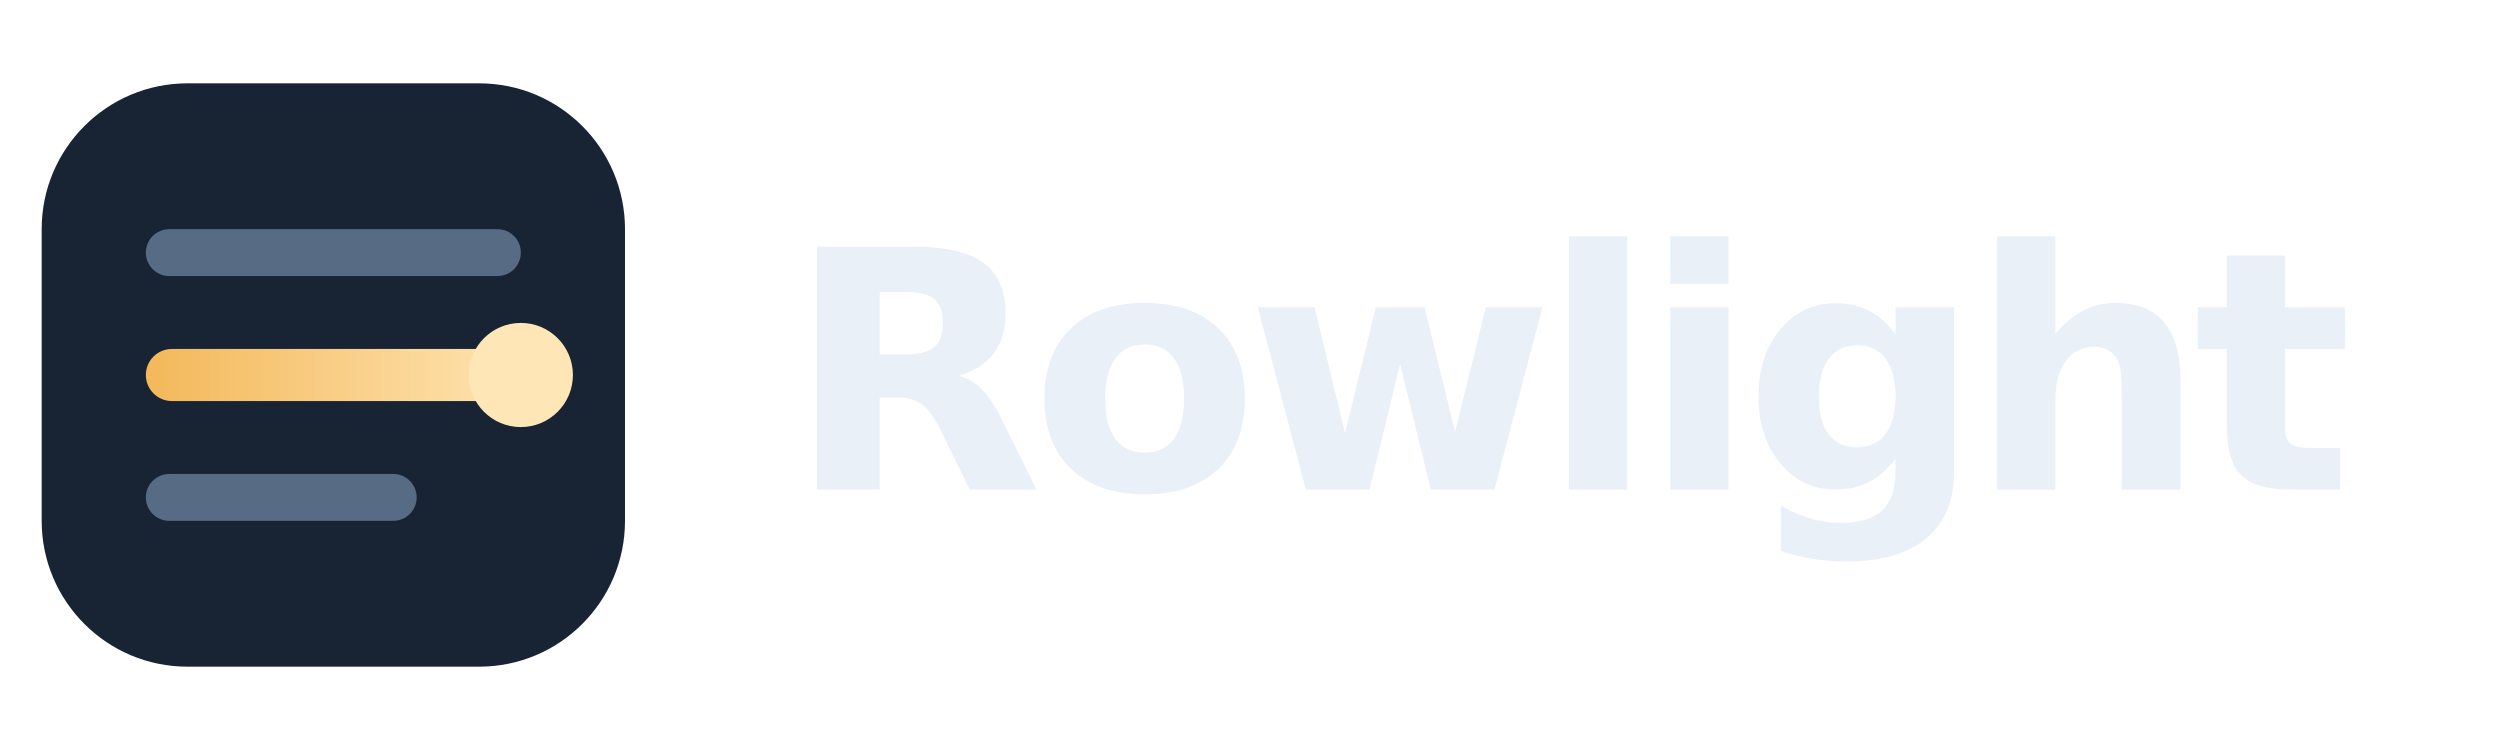
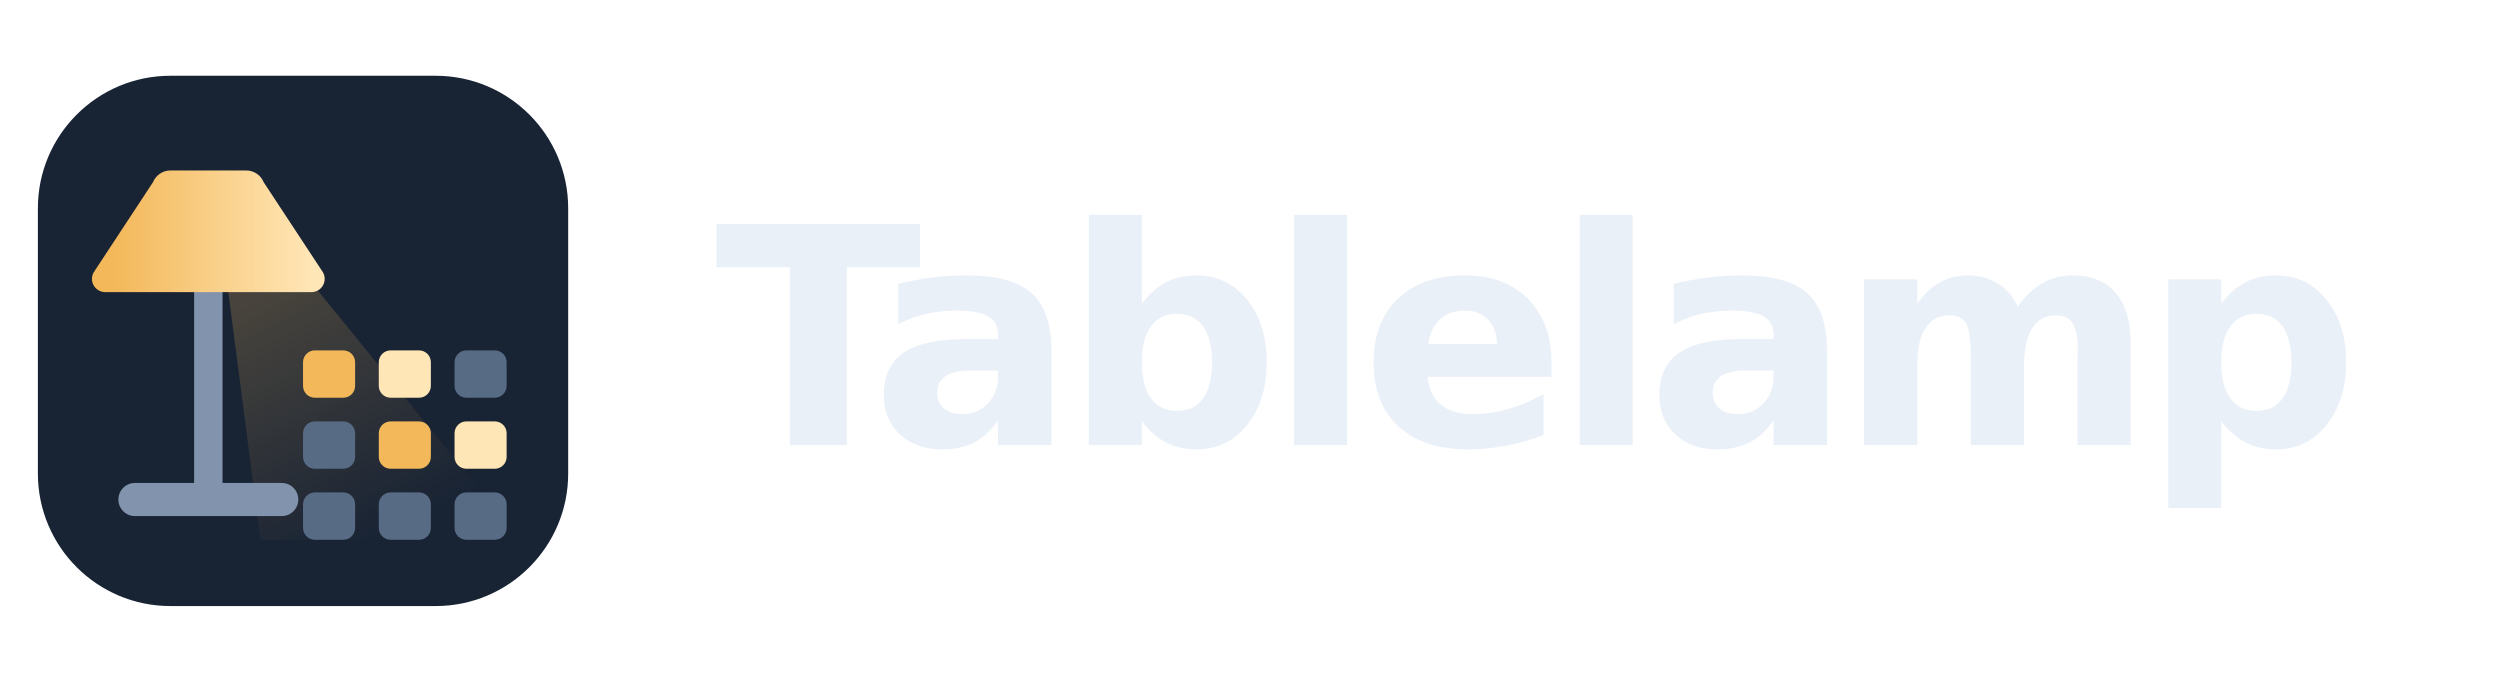
- <svg xmlns="http://www.w3.org/2000/svg" width="480" height="144" viewBox="0 0 480 144" role="img" aria-labelledby="title">
+ <svg xmlns="http://www.w3.org/2000/svg" width="528" height="144" viewBox="0 0 528 144" role="img" aria-labelledby="title">
  <g transform="translate(0 8)">
    <defs>
-       <linearGradient id="light" x1="28" y1="64" x2="104" y2="64" gradientUnits="userSpaceOnUse">
+       <linearGradient id="tablelamp-shade" x1="24" y1="40" x2="66" y2="40" gradientUnits="userSpaceOnUse">
        <stop stop-color="#F3B85A" />
        <stop offset="1" stop-color="#FFE6B6" />
      </linearGradient>
+       <linearGradient id="tablelamp-light" x1="58" y1="53" x2="83" y2="104" gradientUnits="userSpaceOnUse">
+         <stop stop-color="#F3B85A" stop-opacity=".22" />
+         <stop offset="1" stop-color="#F3B85A" stop-opacity="0" />
+       </linearGradient>
    </defs>
    <rect x="8" y="8" width="112" height="112" rx="28" fill="#182334" />
-     <rect x="28" y="36" width="72" height="9" rx="4.5" fill="#586B85" />
-     <rect x="28" y="59" width="72" height="10" rx="5" fill="url(#light)" />
-     <rect x="28" y="83" width="52" height="9" rx="4.5" fill="#586B85" />
-     <circle cx="100" cy="64" r="10" fill="#FFE6B6" />
+     <path d="M48 52h18l44 54H55Z" fill="url(#tablelamp-light)" />
+     <path d="M44 49v46" fill="none" stroke="#8294AD" stroke-width="6" stroke-linecap="round" />
+     <rect x="25" y="94" width="38" height="7" rx="3.5" fill="#8294AD" />
+     <path d="M36 28h16a4 4 0 0 1 3.7 2.5l12.5 19a2.8 2.8 0 0 1-2.4 4.2H22.2a2.8 2.8 0 0 1-2.4-4.2l12.5-19A4 4 0 0 1 36 28Z" fill="url(#tablelamp-shade)" />
+     <g>
+       <rect x="64" y="66" width="11" height="10" rx="2.5" fill="#F3B85A" />
+       <rect x="80" y="66" width="11" height="10" rx="2.5" fill="#FFE6B6" />
+       <rect x="96" y="66" width="11" height="10" rx="2.5" fill="#586B85" />
+       <rect x="64" y="81" width="11" height="10" rx="2.5" fill="#586B85" />
+       <rect x="80" y="81" width="11" height="10" rx="2.5" fill="#F3B85A" />
+       <rect x="96" y="81" width="11" height="10" rx="2.5" fill="#FFE6B6" />
+       <rect x="64" y="96" width="11" height="10" rx="2.5" fill="#586B85" />
+       <rect x="80" y="96" width="11" height="10" rx="2.5" fill="#586B85" />
+       <rect x="96" y="96" width="11" height="10" rx="2.5" fill="#586B85" />
+     </g>
  </g>
-   <text x="151" y="94" fill="#EAF0F8" font-family="DejaVu Sans, Arial, sans-serif" font-size="64" font-weight="600" letter-spacing="-2.5">Rowlight</text>
+   <text x="151" y="94" fill="#EAF0F8" font-family="DejaVu Sans, Arial, sans-serif" font-size="64" font-weight="600" letter-spacing="-2.5">Tablelamp</text>
</svg>
